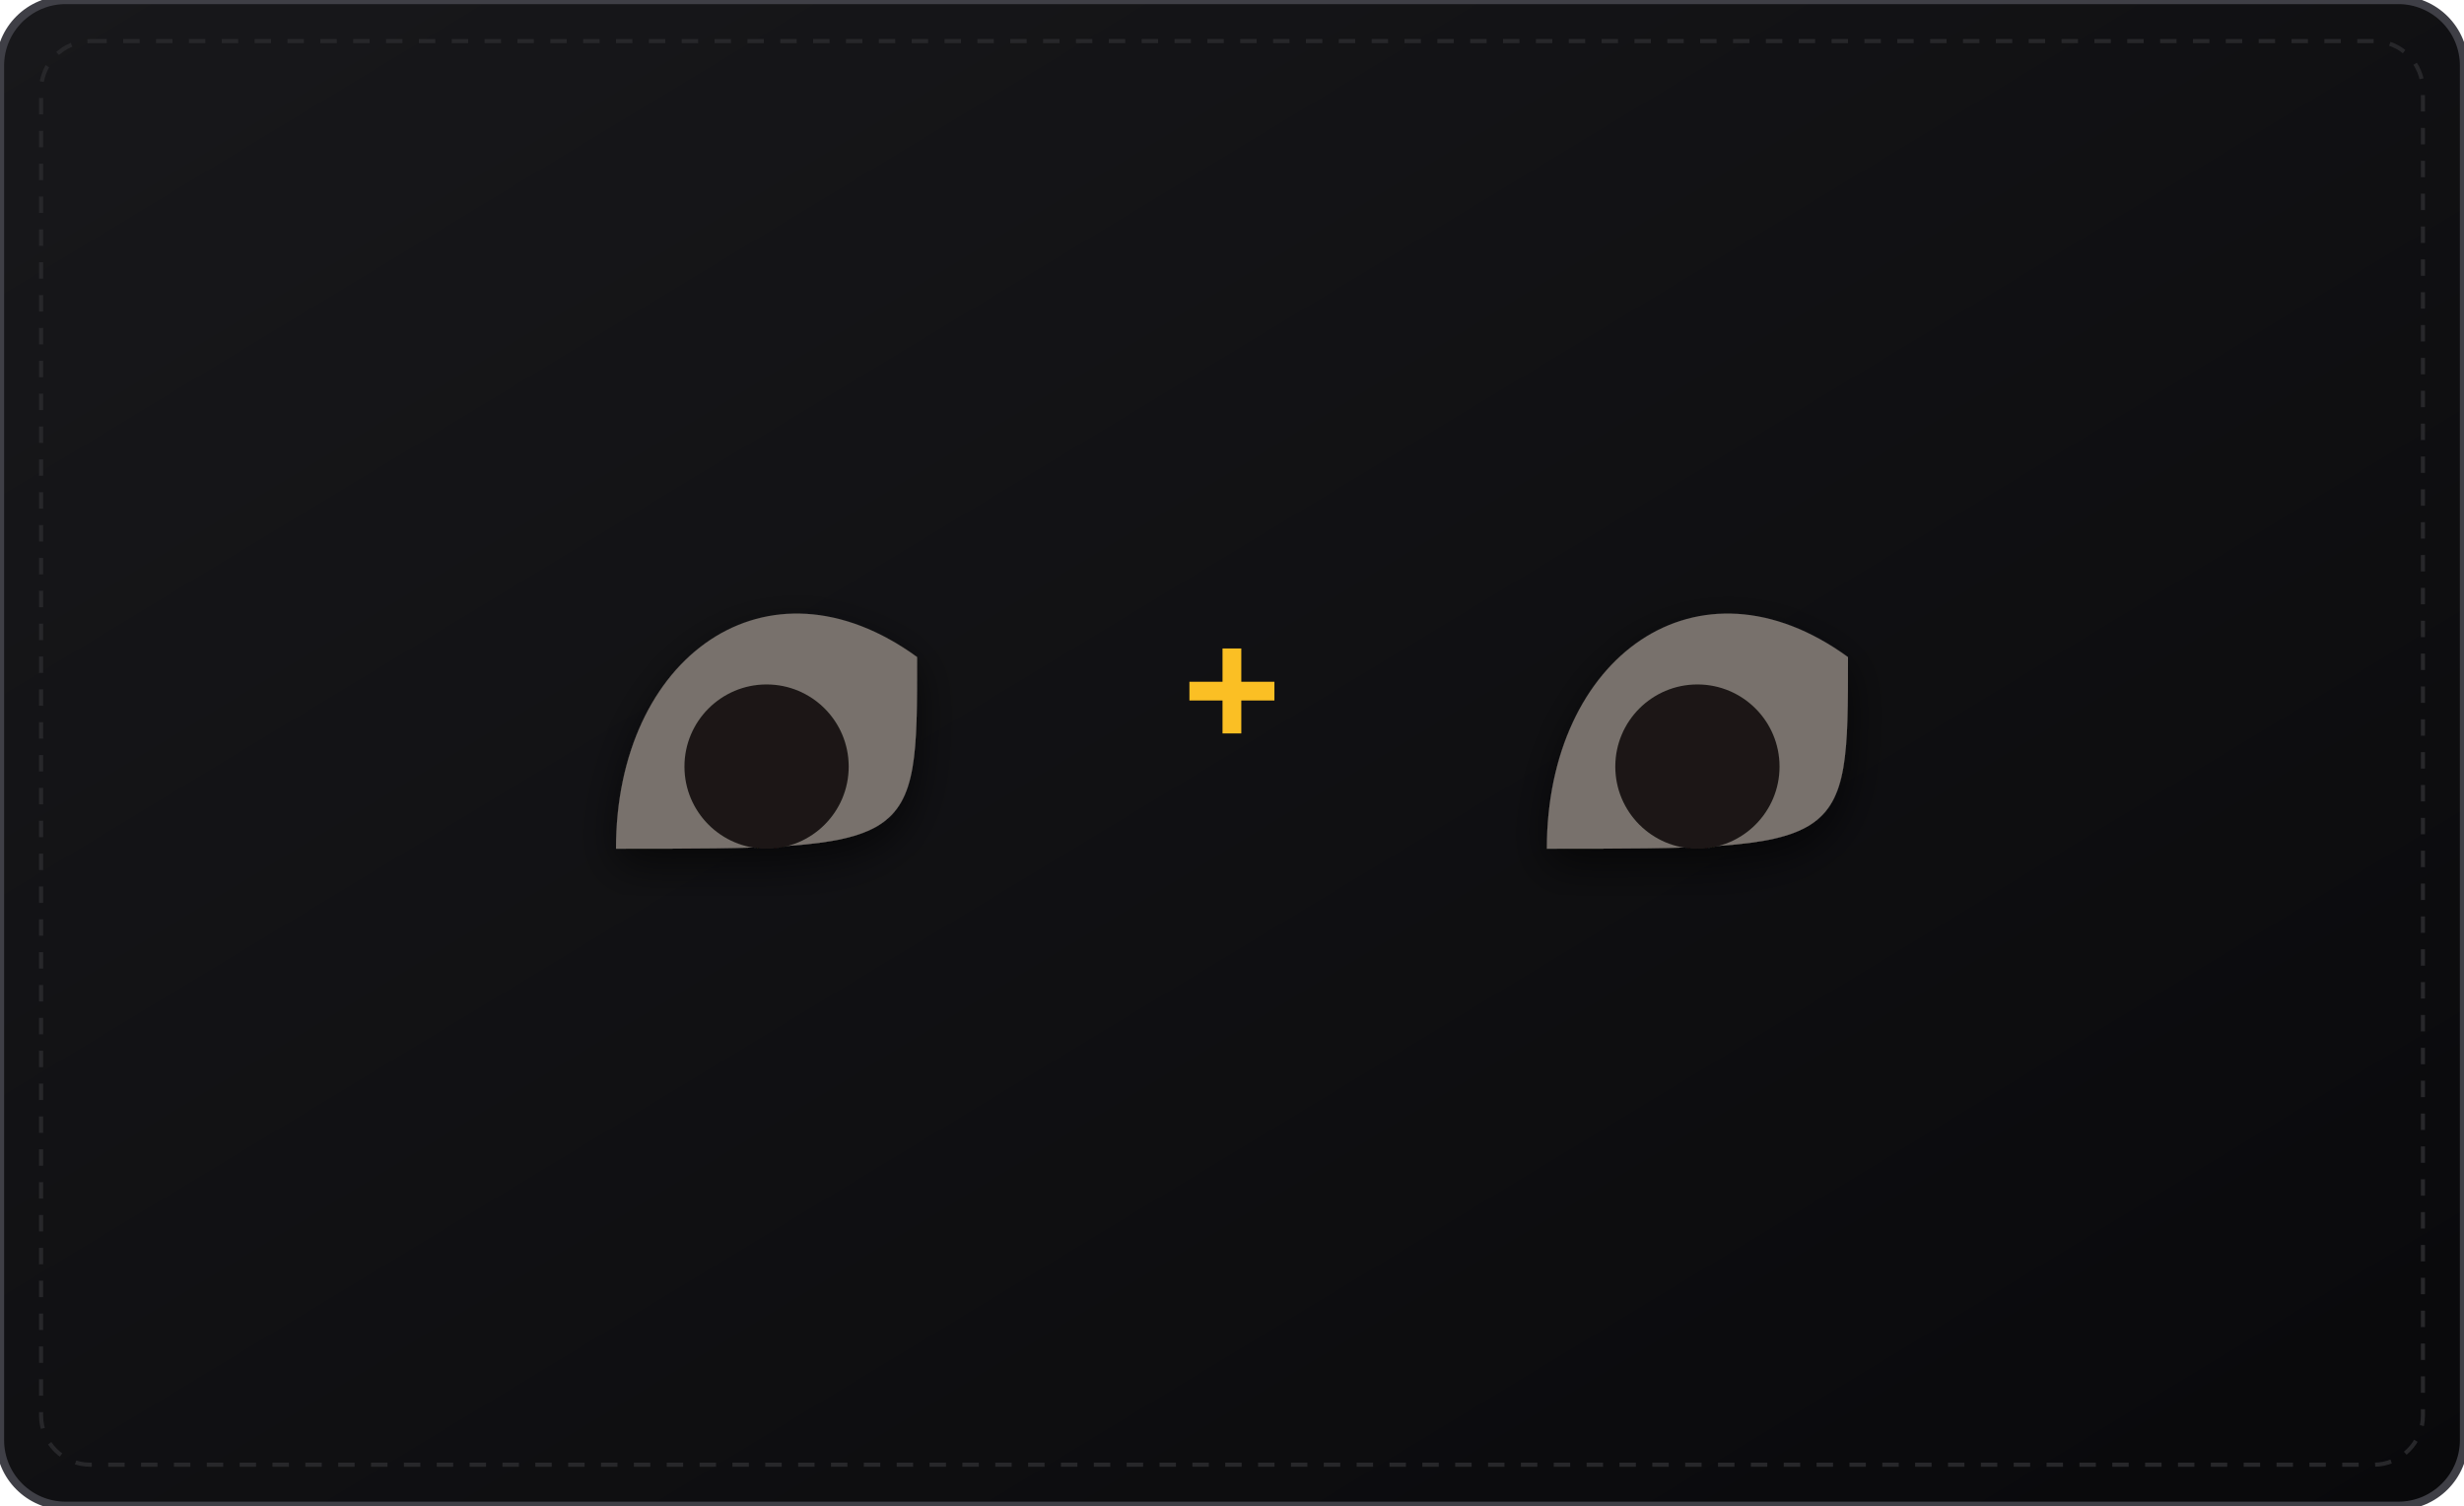
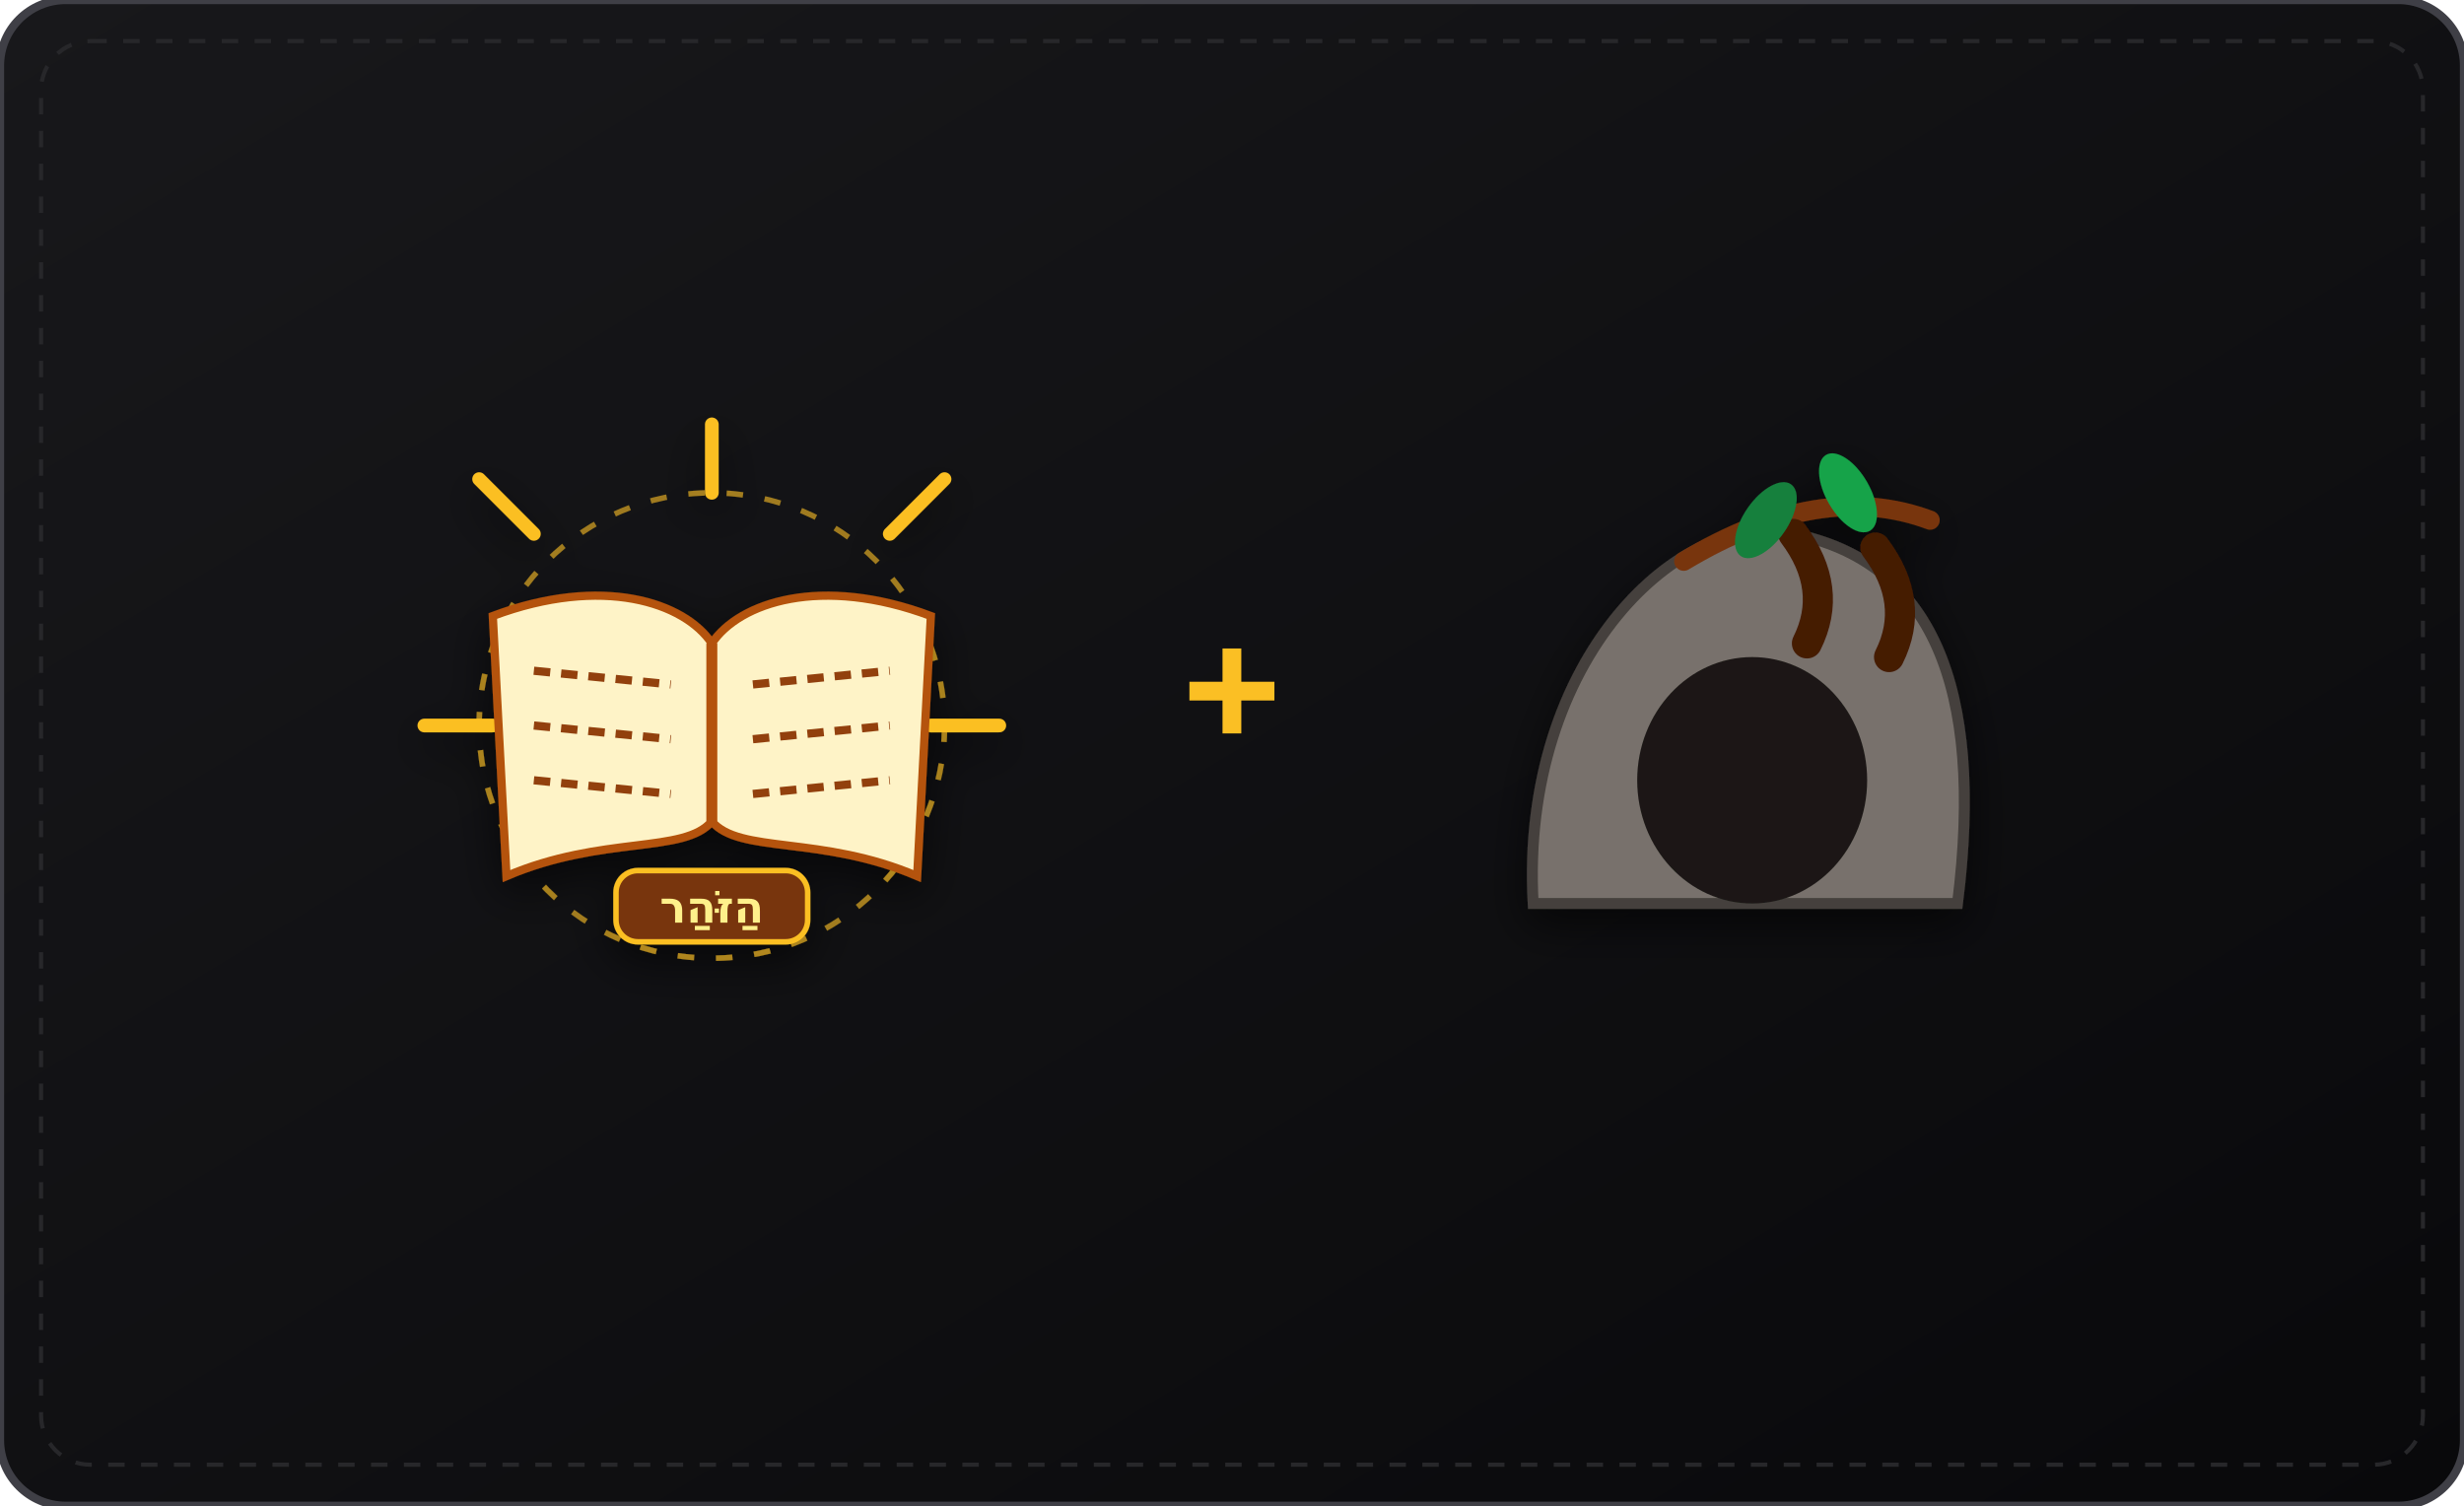
<svg xmlns="http://www.w3.org/2000/svg" viewBox="0 0 900 550" width="100%" height="100%" class="rebus-svg">
  <defs>
    <linearGradient id="bgGrad" x1="0%" y1="0%" x2="100%" y2="100%">
      <stop offset="0%" stop-color="#18181b" />
      <stop offset="100%" stop-color="#09090b" />
    </linearGradient>
    <linearGradient id="cardGrad" x1="0%" y1="0%" x2="0%" y2="100%">
      <stop offset="0%" stop-color="#27272a" />
      <stop offset="100%" stop-color="#18181b" />
    </linearGradient>
    <linearGradient id="goldGrad" x1="0%" y1="0%" x2="100%" y2="100%">
      <stop offset="0%" stop-color="#fbbf24" />
      <stop offset="100%" stop-color="#d97706" />
    </linearGradient>
    <linearGradient id="blueGrad" x1="0%" y1="0%" x2="100%" y2="100%">
      <stop offset="0%" stop-color="#60a5fa" />
      <stop offset="100%" stop-color="#2563eb" />
    </linearGradient>
    <linearGradient id="cyanGrad" x1="0%" y1="0%" x2="100%" y2="100%">
      <stop offset="0%" stop-color="#38bdf8" />
      <stop offset="100%" stop-color="#0284c7" />
    </linearGradient>
    <linearGradient id="redGrad" x1="0%" y1="0%" x2="100%" y2="100%">
      <stop offset="0%" stop-color="#f87171" />
      <stop offset="100%" stop-color="#dc2626" />
    </linearGradient>
    <linearGradient id="greenGrad" x1="0%" y1="0%" x2="100%" y2="100%">
      <stop offset="0%" stop-color="#34d399" />
      <stop offset="100%" stop-color="#059669" />
    </linearGradient>
    <linearGradient id="purpleGrad" x1="0%" y1="0%" x2="100%" y2="100%">
      <stop offset="0%" stop-color="#c084fc" />
      <stop offset="100%" stop-color="#7e22ce" />
    </linearGradient>
    <filter id="shadow" x="-20%" y="-20%" width="140%" height="140%">
      <feDropShadow dx="0" dy="6" stdDeviation="8" flood-color="#000" flood-opacity="0.6" />
    </filter>
  </defs>
  <rect width="900" height="550" rx="24" fill="url(#bgGrad)" stroke="#3f3f46" stroke-width="3" />
  <rect x="15" y="15" width="870" height="520" rx="18" fill="none" stroke="#27272a" stroke-width="1.5" stroke-dasharray="6 6" />
-   <g transform="translate(620, 260)" filter="url(#shadow)">
-     <path d="M-55,50 C-55,-20 0,-60 55,-20 C55,50 55,50 -55,50 Z" fill="#78716c" />
-     <ellipse cx="0" cy="20" rx="30" ry="30" fill="#1c1917" />
+   <g transform="translate(640, 260)" filter="url(#shadow)">
+     <path d="M-80,70 C-85,-20 -25,-75 15,-65 C65,-55 85,-10 75,70 Z" fill="#78716c" stroke="#44403c" stroke-width="4" />
+     <ellipse cx="0" cy="25" rx="42" ry="45" fill="#1c1917" />
+     <path d="M-25,-55 Q25,-85 65,-70" stroke="#78350f" stroke-width="7" fill="none" stroke-linecap="round" />
+     <path d="M15,-65 Q30,-45 20,-25" stroke="#451a03" stroke-width="11" stroke-linecap="round" fill="none" />
+     <path d="M45,-60 Q60,-40 50,-20" stroke="#451a03" stroke-width="11" stroke-linecap="round" fill="none" />
+     <ellipse cx="5" cy="-70" rx="8" ry="16" fill="#15803d" transform="rotate(35 5 -70)" />
+     <ellipse cx="35" cy="-80" rx="8" ry="16" fill="#16a34a" transform="rotate(-30 35 -80)" />
  </g>
  <text x="450" y="275" font-family="system-ui, sans-serif" font-size="64" font-weight="900" fill="#fbbf24" text-anchor="middle">+</text>
-   <g transform="translate(280, 260)" filter="url(#shadow)">
-     <path d="M-55,50 C-55,-20 0,-60 55,-20 C55,50 55,50 -55,50 Z" fill="#78716c" />
-     <ellipse cx="0" cy="20" rx="30" ry="30" fill="#1c1917" />
+   <g transform="translate(260, 260)" filter="url(#shadow)">
+     <circle cx="0" cy="5" r="85" fill="none" stroke="#fbbf24" stroke-width="2" stroke-dasharray="6 8" opacity="0.6" />
+     <line x1="0" y1="-80" x2="0" y2="-105" stroke="#fbbf24" stroke-width="5" stroke-linecap="round" />
+     <line x1="-65" y1="-65" x2="-85" y2="-85" stroke="#fbbf24" stroke-width="5" stroke-linecap="round" />
+     <line x1="65" y1="-65" x2="85" y2="-85" stroke="#fbbf24" stroke-width="5" stroke-linecap="round" />
+     <line x1="-80" y1="5" x2="-105" y2="5" stroke="#fbbf24" stroke-width="5" stroke-linecap="round" />
+     <line x1="80" y1="5" x2="105" y2="5" stroke="#fbbf24" stroke-width="5" stroke-linecap="round" />
+     <path d="M-80,-35 C-40,-50 -10,-40 0,-25 C10,-40 40,-50 80,-35 L75,60 C40,45 10,52 0,40 C-10,52 -40,45 -75,60 Z" fill="#fef3c7" stroke="#b45309" stroke-width="3" />
+     <path d="M0,-25 L0,40" stroke="#b45309" stroke-width="4" />
+     <line x1="-65" y1="-15" x2="-15" y2="-10" stroke="#92400e" stroke-width="3" stroke-dasharray="6 4" />
+     <line x1="-65" y1="5" x2="-15" y2="10" stroke="#92400e" stroke-width="3" stroke-dasharray="6 4" />
+     <line x1="-65" y1="25" x2="-15" y2="30" stroke="#92400e" stroke-width="3" stroke-dasharray="6 4" />
+     <line x1="15" y1="-10" x2="65" y2="-15" stroke="#92400e" stroke-width="3" stroke-dasharray="6 4" />
+     <line x1="15" y1="10" x2="65" y2="5" stroke="#92400e" stroke-width="3" stroke-dasharray="6 4" />
+     <line x1="15" y1="30" x2="65" y2="25" stroke="#92400e" stroke-width="3" stroke-dasharray="6 4" />
+     <rect x="-35" y="58" width="70" height="26" rx="8" fill="#78350f" stroke="#fbbf24" stroke-width="2" />
+     <text x="0" y="77" font-family="Rubik, system-ui, sans-serif" font-size="16" font-weight="900" fill="#fef08a" text-anchor="middle">הַזֹּהַר</text>
  </g>
</svg>
